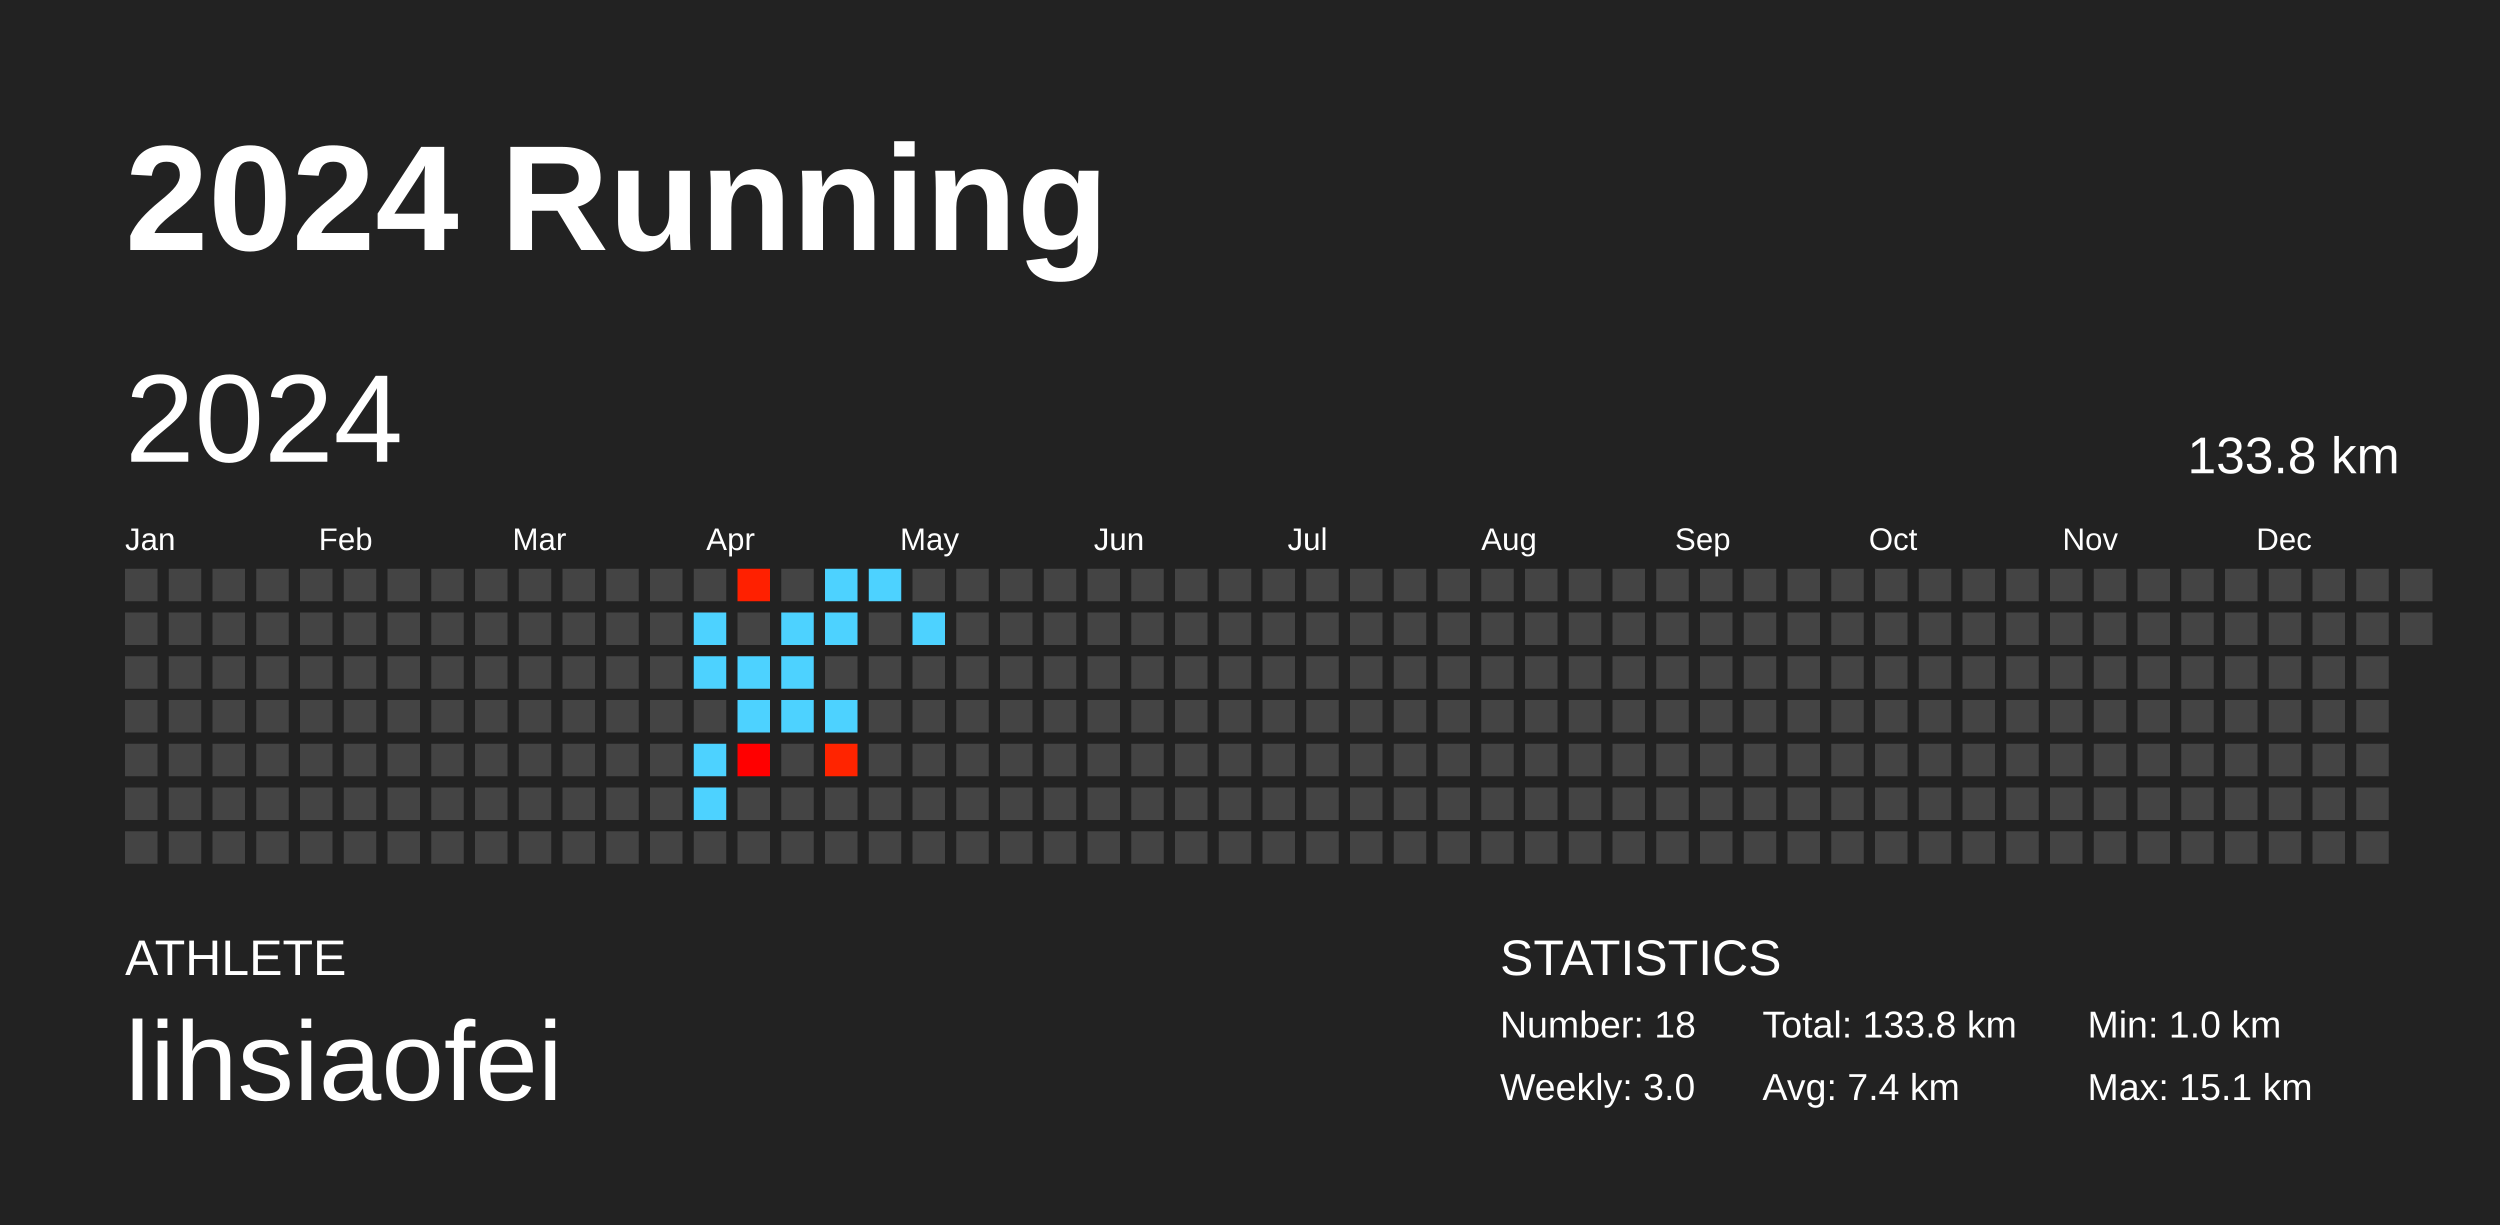
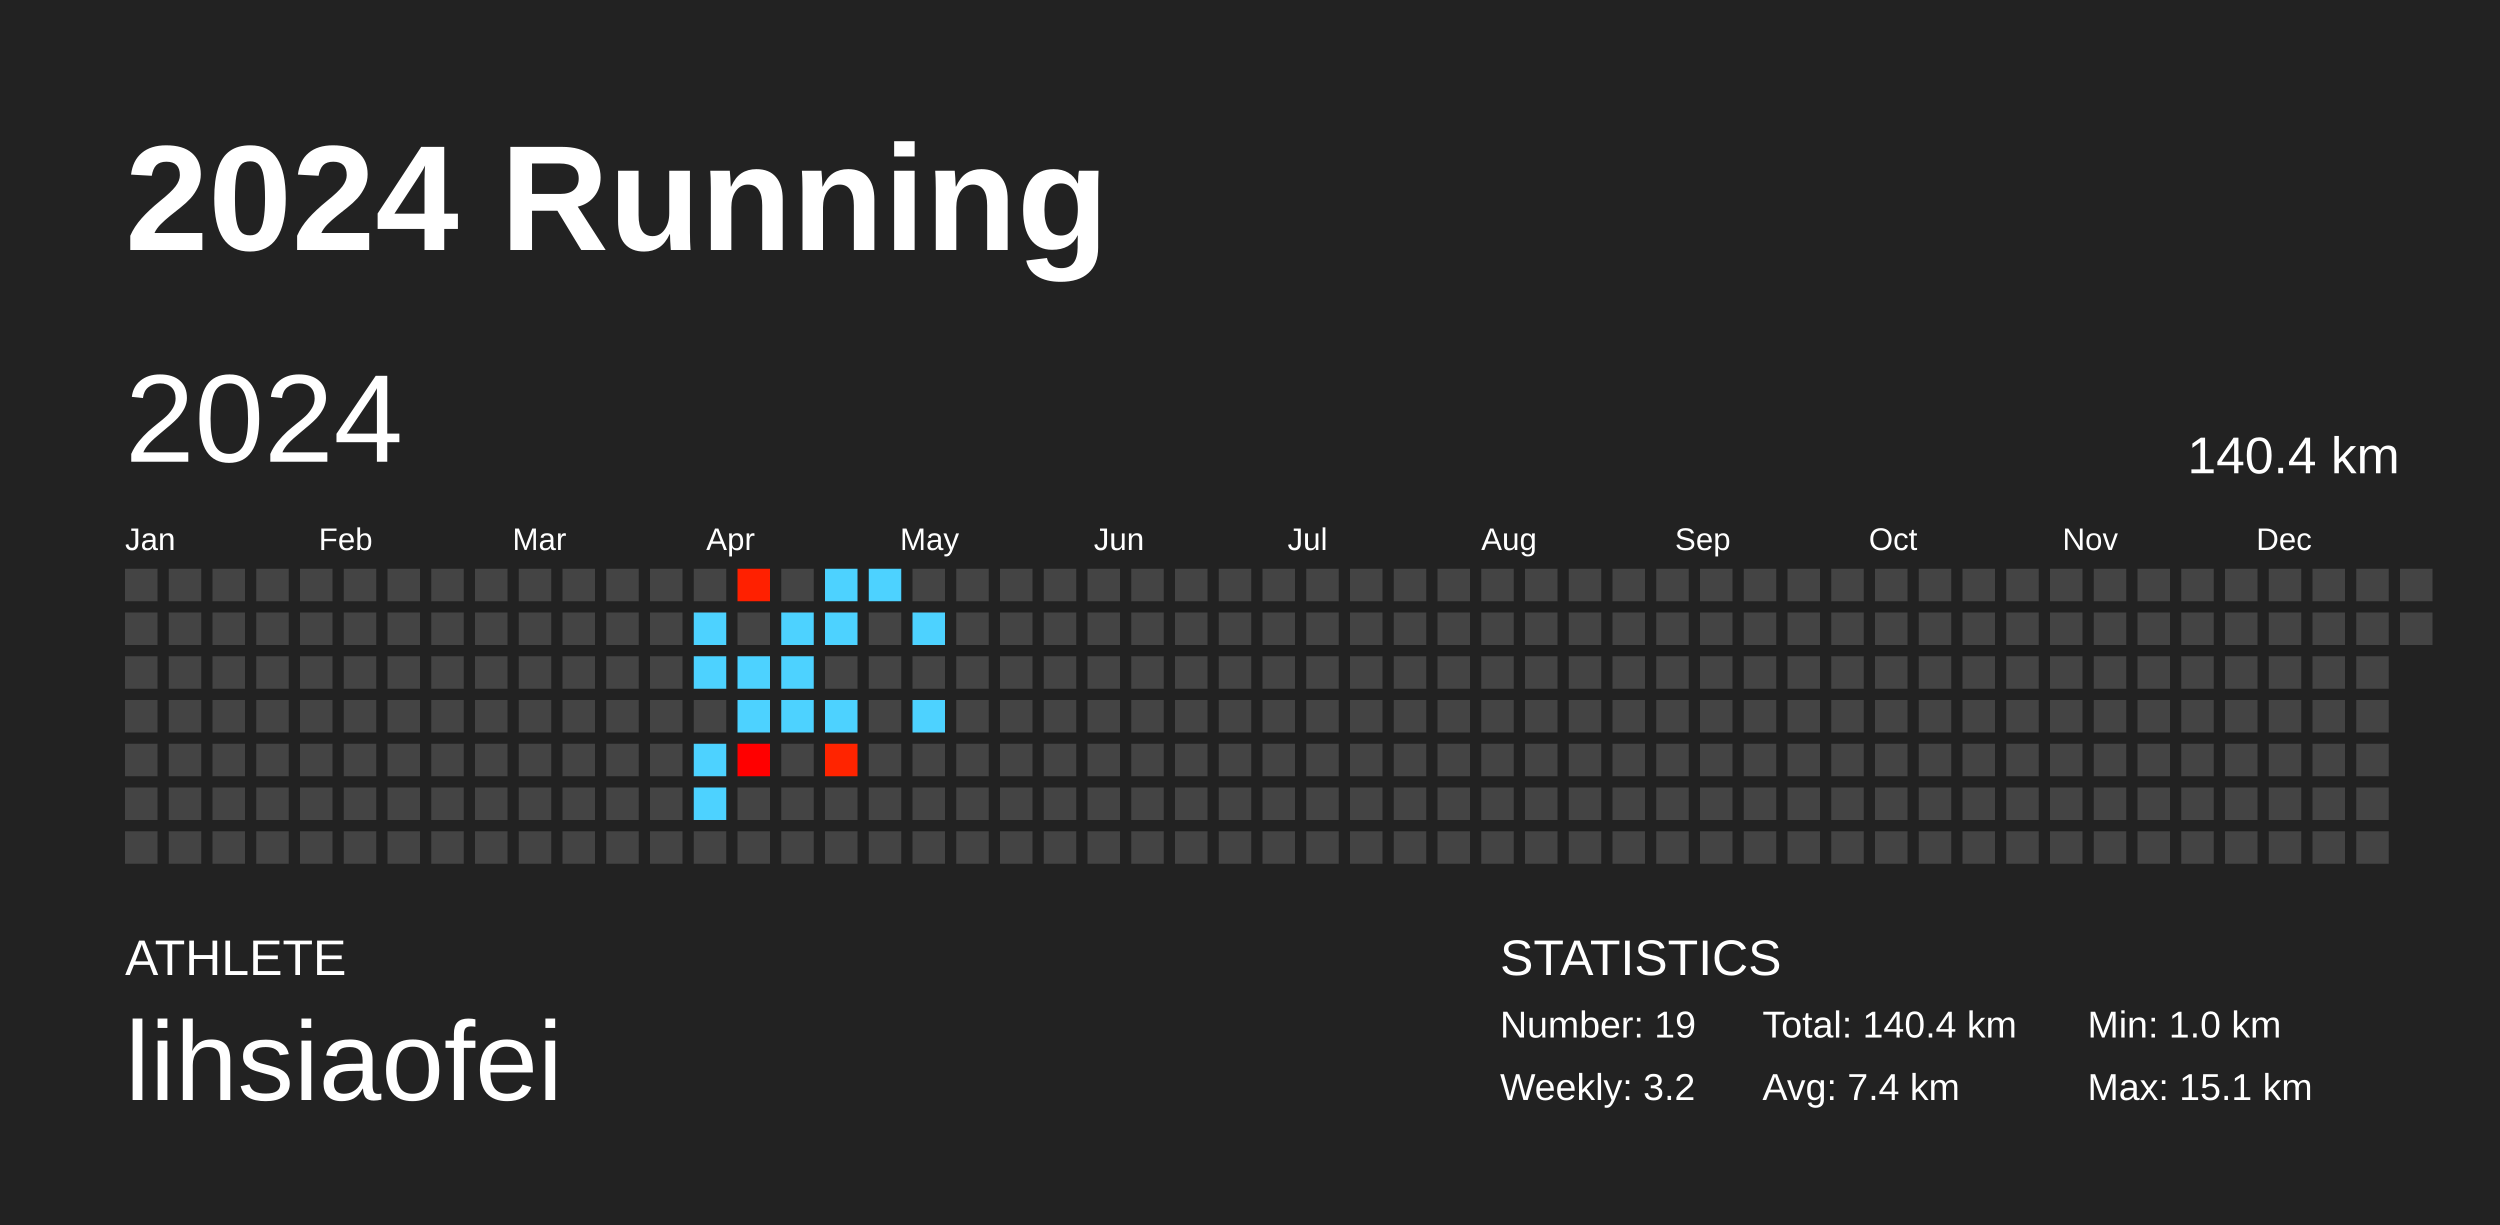
<svg xmlns="http://www.w3.org/2000/svg" baseProfile="full" height="98mm" version="1.1" viewBox="0,0,200,98" width="200mm">
  <defs />
  <rect fill="#222222" height="98" width="200" x="0" y="0" />
  <text fill="#FFFFFF" style="font-size:12px; font-family:Arial; font-weight:bold;" x="10" y="20">2024 Running</text>
  <text fill="#FFFFFF" style="font-size:4px; font-family:Arial" x="10" y="78">ATHLETE</text>
  <text fill="#FFFFFF" style="font-size:9px; font-family:Arial" x="10" y="88">lihsiaofei</text>
  <text fill="#FFFFFF" style="font-size:4px; font-family:Arial" x="120" y="78">STATISTICS</text>
-   <text fill="#FFFFFF" style="font-size:3px; font-family:Arial" x="120" y="83">Number: 18</text>
-   <text fill="#FFFFFF" style="font-size:3px; font-family:Arial" x="120" y="88">Weekly: 3.0</text>
-   <text fill="#FFFFFF" style="font-size:3px; font-family:Arial" x="141" y="83">Total: 133.8 km</text>
+   <text fill="#FFFFFF" style="font-size:3px; font-family:Arial" x="120" y="83">Number: 19</text>
+   <text fill="#FFFFFF" style="font-size:3px; font-family:Arial" x="120" y="88">Weekly: 3.2</text>
+   <text fill="#FFFFFF" style="font-size:3px; font-family:Arial" x="141" y="83">Total: 140.4 km</text>
  <text fill="#FFFFFF" style="font-size:3px; font-family:Arial" x="141" y="88">Avg: 7.4 km</text>
  <text fill="#FFFFFF" style="font-size:3px; font-family:Arial" x="167" y="83">Min: 1.0 km</text>
  <text fill="#FFFFFF" style="font-size:3px; font-family:Arial" x="167" y="88">Max: 15.1 km</text>
  <text dominant-baseline="hanging" fill="#FFFFFF" style="font-size:10.0px; font-family:Arial;" x="10" y="30">2024</text>
-   <text dominant-baseline="hanging" fill="#FFFFFF" style="font-size:4.125px; font-family:Arial;" x="175" y="35">133.8 km</text>
+   <text dominant-baseline="hanging" fill="#FFFFFF" style="font-size:4.125px; font-family:Arial;" x="175" y="35">140.4 km</text>
  <text fill="#FFFFFF" style="font-size:2.5px; font-family:Arial" x="10.0" y="44">Jan</text>
  <text fill="#FFFFFF" style="font-size:2.5px; font-family:Arial" x="25.5" y="44">Feb</text>
  <text fill="#FFFFFF" style="font-size:2.5px; font-family:Arial" x="41.0" y="44">Mar</text>
  <text fill="#FFFFFF" style="font-size:2.5px; font-family:Arial" x="56.5" y="44">Apr</text>
  <text fill="#FFFFFF" style="font-size:2.5px; font-family:Arial" x="72.0" y="44">May</text>
  <text fill="#FFFFFF" style="font-size:2.5px; font-family:Arial" x="87.5" y="44">Jun</text>
  <text fill="#FFFFFF" style="font-size:2.5px; font-family:Arial" x="103.0" y="44">Jul</text>
  <text fill="#FFFFFF" style="font-size:2.5px; font-family:Arial" x="118.5" y="44">Aug</text>
  <text fill="#FFFFFF" style="font-size:2.5px; font-family:Arial" x="134.0" y="44">Sep</text>
  <text fill="#FFFFFF" style="font-size:2.5px; font-family:Arial" x="149.5" y="44">Oct</text>
  <text fill="#FFFFFF" style="font-size:2.5px; font-family:Arial" x="165.0" y="44">Nov</text>
  <text fill="#FFFFFF" style="font-size:2.5px; font-family:Arial" x="180.5" y="44">Dec</text>
  <rect fill="#444444" height="2.6" width="2.6" x="10.0" y="45.5" />
  <rect fill="#444444" height="2.6" width="2.6" x="10.0" y="49.0" />
  <rect fill="#444444" height="2.6" width="2.6" x="10.0" y="52.5" />
  <rect fill="#444444" height="2.6" width="2.6" x="10.0" y="56.0" />
  <rect fill="#444444" height="2.6" width="2.6" x="10.0" y="59.5" />
  <rect fill="#444444" height="2.6" width="2.6" x="10.0" y="63.0" />
  <rect fill="#444444" height="2.6" width="2.6" x="10.0" y="66.5" />
  <rect fill="#444444" height="2.6" width="2.6" x="13.5" y="45.5" />
  <rect fill="#444444" height="2.6" width="2.6" x="13.5" y="49.0" />
  <rect fill="#444444" height="2.6" width="2.6" x="13.5" y="52.5" />
  <rect fill="#444444" height="2.6" width="2.6" x="13.5" y="56.0" />
  <rect fill="#444444" height="2.6" width="2.6" x="13.5" y="59.5" />
  <rect fill="#444444" height="2.6" width="2.6" x="13.5" y="63.0" />
  <rect fill="#444444" height="2.6" width="2.6" x="13.5" y="66.5" />
  <rect fill="#444444" height="2.6" width="2.6" x="17.0" y="45.5" />
  <rect fill="#444444" height="2.6" width="2.6" x="17.0" y="49.0" />
  <rect fill="#444444" height="2.6" width="2.6" x="17.0" y="52.5" />
  <rect fill="#444444" height="2.6" width="2.6" x="17.0" y="56.0" />
  <rect fill="#444444" height="2.6" width="2.6" x="17.0" y="59.5" />
  <rect fill="#444444" height="2.6" width="2.6" x="17.0" y="63.0" />
  <rect fill="#444444" height="2.6" width="2.6" x="17.0" y="66.5" />
  <rect fill="#444444" height="2.6" width="2.6" x="20.5" y="45.5" />
  <rect fill="#444444" height="2.6" width="2.6" x="20.5" y="49.0" />
  <rect fill="#444444" height="2.6" width="2.6" x="20.5" y="52.5" />
  <rect fill="#444444" height="2.6" width="2.6" x="20.5" y="56.0" />
  <rect fill="#444444" height="2.6" width="2.6" x="20.5" y="59.5" />
  <rect fill="#444444" height="2.6" width="2.6" x="20.5" y="63.0" />
  <rect fill="#444444" height="2.6" width="2.6" x="20.5" y="66.5" />
  <rect fill="#444444" height="2.6" width="2.6" x="24.0" y="45.5" />
  <rect fill="#444444" height="2.6" width="2.6" x="24.0" y="49.0" />
  <rect fill="#444444" height="2.6" width="2.6" x="24.0" y="52.5" />
  <rect fill="#444444" height="2.6" width="2.6" x="24.0" y="56.0" />
  <rect fill="#444444" height="2.6" width="2.6" x="24.0" y="59.5" />
  <rect fill="#444444" height="2.6" width="2.6" x="24.0" y="63.0" />
  <rect fill="#444444" height="2.6" width="2.6" x="24.0" y="66.5" />
  <rect fill="#444444" height="2.6" width="2.6" x="27.5" y="45.5" />
  <rect fill="#444444" height="2.6" width="2.6" x="27.5" y="49.0" />
  <rect fill="#444444" height="2.6" width="2.6" x="27.5" y="52.5" />
  <rect fill="#444444" height="2.6" width="2.6" x="27.5" y="56.0" />
  <rect fill="#444444" height="2.6" width="2.6" x="27.5" y="59.5" />
  <rect fill="#444444" height="2.6" width="2.6" x="27.5" y="63.0" />
  <rect fill="#444444" height="2.6" width="2.6" x="27.5" y="66.5" />
  <rect fill="#444444" height="2.6" width="2.6" x="31.0" y="45.5" />
  <rect fill="#444444" height="2.6" width="2.6" x="31.0" y="49.0" />
  <rect fill="#444444" height="2.6" width="2.6" x="31.0" y="52.5" />
  <rect fill="#444444" height="2.6" width="2.6" x="31.0" y="56.0" />
  <rect fill="#444444" height="2.6" width="2.6" x="31.0" y="59.5" />
  <rect fill="#444444" height="2.6" width="2.6" x="31.0" y="63.0" />
  <rect fill="#444444" height="2.6" width="2.6" x="31.0" y="66.5" />
  <rect fill="#444444" height="2.6" width="2.6" x="34.5" y="45.5" />
  <rect fill="#444444" height="2.6" width="2.6" x="34.5" y="49.0" />
  <rect fill="#444444" height="2.6" width="2.6" x="34.5" y="52.5" />
  <rect fill="#444444" height="2.6" width="2.6" x="34.5" y="56.0" />
  <rect fill="#444444" height="2.6" width="2.6" x="34.5" y="59.5" />
  <rect fill="#444444" height="2.6" width="2.6" x="34.5" y="63.0" />
  <rect fill="#444444" height="2.6" width="2.6" x="34.5" y="66.5" />
  <rect fill="#444444" height="2.6" width="2.6" x="38.0" y="45.5" />
  <rect fill="#444444" height="2.6" width="2.6" x="38.0" y="49.0" />
  <rect fill="#444444" height="2.6" width="2.6" x="38.0" y="52.5" />
  <rect fill="#444444" height="2.6" width="2.6" x="38.0" y="56.0" />
  <rect fill="#444444" height="2.6" width="2.6" x="38.0" y="59.5" />
  <rect fill="#444444" height="2.6" width="2.6" x="38.0" y="63.0" />
  <rect fill="#444444" height="2.6" width="2.6" x="38.0" y="66.5" />
  <rect fill="#444444" height="2.6" width="2.6" x="41.5" y="45.5" />
  <rect fill="#444444" height="2.6" width="2.6" x="41.5" y="49.0" />
  <rect fill="#444444" height="2.6" width="2.6" x="41.5" y="52.5" />
  <rect fill="#444444" height="2.6" width="2.6" x="41.5" y="56.0" />
  <rect fill="#444444" height="2.6" width="2.6" x="41.5" y="59.5" />
  <rect fill="#444444" height="2.6" width="2.6" x="41.5" y="63.0" />
  <rect fill="#444444" height="2.6" width="2.6" x="41.5" y="66.5" />
  <rect fill="#444444" height="2.6" width="2.6" x="45.0" y="45.5" />
  <rect fill="#444444" height="2.6" width="2.6" x="45.0" y="49.0" />
  <rect fill="#444444" height="2.6" width="2.6" x="45.0" y="52.5" />
  <rect fill="#444444" height="2.6" width="2.6" x="45.0" y="56.0" />
  <rect fill="#444444" height="2.6" width="2.6" x="45.0" y="59.5" />
  <rect fill="#444444" height="2.6" width="2.6" x="45.0" y="63.0" />
  <rect fill="#444444" height="2.6" width="2.6" x="45.0" y="66.5" />
  <rect fill="#444444" height="2.6" width="2.6" x="48.5" y="45.5" />
  <rect fill="#444444" height="2.6" width="2.6" x="48.5" y="49.0" />
  <rect fill="#444444" height="2.6" width="2.6" x="48.5" y="52.5" />
  <rect fill="#444444" height="2.6" width="2.6" x="48.5" y="56.0" />
  <rect fill="#444444" height="2.6" width="2.6" x="48.5" y="59.5" />
  <rect fill="#444444" height="2.6" width="2.6" x="48.5" y="63.0" />
  <rect fill="#444444" height="2.6" width="2.6" x="48.5" y="66.5" />
  <rect fill="#444444" height="2.6" width="2.6" x="52.0" y="45.5" />
  <rect fill="#444444" height="2.6" width="2.6" x="52.0" y="49.0" />
  <rect fill="#444444" height="2.6" width="2.6" x="52.0" y="52.5" />
  <rect fill="#444444" height="2.6" width="2.6" x="52.0" y="56.0" />
  <rect fill="#444444" height="2.6" width="2.6" x="52.0" y="59.5" />
  <rect fill="#444444" height="2.6" width="2.6" x="52.0" y="63.0" />
  <rect fill="#444444" height="2.6" width="2.6" x="52.0" y="66.5" />
  <rect fill="#444444" height="2.6" width="2.6" x="55.5" y="45.5" />
  <rect fill="#4dd2ff" height="2.6" width="2.6" x="55.5" y="49.0" />
  <rect fill="#4dd2ff" height="2.6" width="2.6" x="55.5" y="52.5" />
  <rect fill="#444444" height="2.6" width="2.6" x="55.5" y="56.0" />
  <rect fill="#4dd2ff" height="2.6" width="2.6" x="55.5" y="59.5" />
  <rect fill="#4dd2ff" height="2.6" width="2.6" x="55.5" y="63.0" />
  <rect fill="#444444" height="2.6" width="2.6" x="55.5" y="66.5" />
  <rect fill="#ff2000" height="2.6" width="2.6" x="59.0" y="45.5" />
  <rect fill="#444444" height="2.6" width="2.6" x="59.0" y="49.0" />
  <rect fill="#4dd2ff" height="2.6" width="2.6" x="59.0" y="52.5" />
  <rect fill="#4dd2ff" height="2.6" width="2.6" x="59.0" y="56.0" />
  <rect fill="#ff0000" height="2.6" width="2.6" x="59.0" y="59.5" />
  <rect fill="#444444" height="2.6" width="2.6" x="59.0" y="63.0" />
  <rect fill="#444444" height="2.6" width="2.6" x="59.0" y="66.5" />
  <rect fill="#444444" height="2.6" width="2.6" x="62.5" y="45.5" />
  <rect fill="#4dd2ff" height="2.6" width="2.6" x="62.5" y="49.0" />
  <rect fill="#4dd2ff" height="2.6" width="2.6" x="62.5" y="52.5" />
  <rect fill="#4dd2ff" height="2.6" width="2.6" x="62.5" y="56.0" />
  <rect fill="#444444" height="2.6" width="2.6" x="62.5" y="59.5" />
  <rect fill="#444444" height="2.6" width="2.6" x="62.5" y="63.0" />
  <rect fill="#444444" height="2.6" width="2.6" x="62.5" y="66.5" />
  <rect fill="#4dd2ff" height="2.6" width="2.6" x="66.0" y="45.5" />
  <rect fill="#4dd2ff" height="2.6" width="2.6" x="66.0" y="49.0" />
  <rect fill="#444444" height="2.6" width="2.6" x="66.0" y="52.5" />
  <rect fill="#4dd2ff" height="2.6" width="2.6" x="66.0" y="56.0" />
  <rect fill="#ff2400" height="2.6" width="2.6" x="66.0" y="59.5" />
  <rect fill="#444444" height="2.6" width="2.6" x="66.0" y="63.0" />
  <rect fill="#444444" height="2.6" width="2.6" x="66.0" y="66.5" />
  <rect fill="#4dd2ff" height="2.6" width="2.6" x="69.5" y="45.5" />
  <rect fill="#444444" height="2.6" width="2.6" x="69.5" y="49.0" />
  <rect fill="#444444" height="2.6" width="2.6" x="69.5" y="52.5" />
  <rect fill="#444444" height="2.6" width="2.6" x="69.5" y="56.0" />
  <rect fill="#444444" height="2.6" width="2.6" x="69.5" y="59.5" />
  <rect fill="#444444" height="2.6" width="2.6" x="69.5" y="63.0" />
  <rect fill="#444444" height="2.6" width="2.6" x="69.5" y="66.5" />
  <rect fill="#444444" height="2.6" width="2.6" x="73.0" y="45.5" />
  <rect fill="#4dd2ff" height="2.6" width="2.6" x="73.0" y="49.0" />
  <rect fill="#444444" height="2.6" width="2.6" x="73.0" y="52.5" />
-   <rect fill="#444444" height="2.6" width="2.6" x="73.0" y="56.0" />
+   <rect fill="#4dd2ff" height="2.6" width="2.6" x="73.0" y="56.0" />
  <rect fill="#444444" height="2.6" width="2.6" x="73.0" y="59.5" />
  <rect fill="#444444" height="2.6" width="2.6" x="73.0" y="63.0" />
  <rect fill="#444444" height="2.6" width="2.6" x="73.0" y="66.5" />
  <rect fill="#444444" height="2.6" width="2.6" x="76.5" y="45.5" />
  <rect fill="#444444" height="2.6" width="2.6" x="76.5" y="49.0" />
  <rect fill="#444444" height="2.6" width="2.6" x="76.5" y="52.5" />
  <rect fill="#444444" height="2.6" width="2.6" x="76.5" y="56.0" />
  <rect fill="#444444" height="2.6" width="2.6" x="76.5" y="59.5" />
  <rect fill="#444444" height="2.6" width="2.6" x="76.5" y="63.0" />
  <rect fill="#444444" height="2.6" width="2.6" x="76.5" y="66.5" />
  <rect fill="#444444" height="2.6" width="2.6" x="80.0" y="45.5" />
  <rect fill="#444444" height="2.6" width="2.6" x="80.0" y="49.0" />
  <rect fill="#444444" height="2.6" width="2.6" x="80.0" y="52.5" />
  <rect fill="#444444" height="2.6" width="2.6" x="80.0" y="56.0" />
  <rect fill="#444444" height="2.6" width="2.6" x="80.0" y="59.5" />
  <rect fill="#444444" height="2.6" width="2.6" x="80.0" y="63.0" />
  <rect fill="#444444" height="2.6" width="2.6" x="80.0" y="66.5" />
  <rect fill="#444444" height="2.6" width="2.6" x="83.5" y="45.5" />
  <rect fill="#444444" height="2.6" width="2.6" x="83.5" y="49.0" />
  <rect fill="#444444" height="2.6" width="2.6" x="83.5" y="52.5" />
  <rect fill="#444444" height="2.6" width="2.6" x="83.5" y="56.0" />
  <rect fill="#444444" height="2.6" width="2.6" x="83.5" y="59.5" />
  <rect fill="#444444" height="2.6" width="2.6" x="83.5" y="63.0" />
  <rect fill="#444444" height="2.6" width="2.6" x="83.5" y="66.5" />
  <rect fill="#444444" height="2.6" width="2.6" x="87.0" y="45.5" />
  <rect fill="#444444" height="2.6" width="2.6" x="87.0" y="49.0" />
  <rect fill="#444444" height="2.6" width="2.6" x="87.0" y="52.5" />
  <rect fill="#444444" height="2.6" width="2.6" x="87.0" y="56.0" />
  <rect fill="#444444" height="2.6" width="2.6" x="87.0" y="59.5" />
  <rect fill="#444444" height="2.6" width="2.6" x="87.0" y="63.0" />
  <rect fill="#444444" height="2.6" width="2.6" x="87.0" y="66.5" />
  <rect fill="#444444" height="2.6" width="2.6" x="90.5" y="45.5" />
  <rect fill="#444444" height="2.6" width="2.6" x="90.5" y="49.0" />
  <rect fill="#444444" height="2.6" width="2.6" x="90.5" y="52.5" />
  <rect fill="#444444" height="2.6" width="2.6" x="90.5" y="56.0" />
  <rect fill="#444444" height="2.6" width="2.6" x="90.5" y="59.5" />
  <rect fill="#444444" height="2.6" width="2.6" x="90.5" y="63.0" />
  <rect fill="#444444" height="2.6" width="2.6" x="90.5" y="66.5" />
  <rect fill="#444444" height="2.6" width="2.6" x="94.0" y="45.5" />
  <rect fill="#444444" height="2.6" width="2.6" x="94.0" y="49.0" />
  <rect fill="#444444" height="2.6" width="2.6" x="94.0" y="52.5" />
  <rect fill="#444444" height="2.6" width="2.6" x="94.0" y="56.0" />
  <rect fill="#444444" height="2.6" width="2.6" x="94.0" y="59.5" />
  <rect fill="#444444" height="2.6" width="2.6" x="94.0" y="63.0" />
  <rect fill="#444444" height="2.6" width="2.6" x="94.0" y="66.5" />
  <rect fill="#444444" height="2.6" width="2.6" x="97.5" y="45.5" />
  <rect fill="#444444" height="2.6" width="2.6" x="97.5" y="49.0" />
  <rect fill="#444444" height="2.6" width="2.6" x="97.5" y="52.5" />
  <rect fill="#444444" height="2.6" width="2.6" x="97.5" y="56.0" />
  <rect fill="#444444" height="2.6" width="2.6" x="97.5" y="59.5" />
  <rect fill="#444444" height="2.6" width="2.6" x="97.5" y="63.0" />
  <rect fill="#444444" height="2.6" width="2.6" x="97.5" y="66.5" />
  <rect fill="#444444" height="2.6" width="2.6" x="101.0" y="45.5" />
  <rect fill="#444444" height="2.6" width="2.6" x="101.0" y="49.0" />
  <rect fill="#444444" height="2.6" width="2.6" x="101.0" y="52.5" />
  <rect fill="#444444" height="2.6" width="2.6" x="101.0" y="56.0" />
  <rect fill="#444444" height="2.6" width="2.6" x="101.0" y="59.5" />
  <rect fill="#444444" height="2.6" width="2.6" x="101.0" y="63.0" />
  <rect fill="#444444" height="2.6" width="2.6" x="101.0" y="66.5" />
  <rect fill="#444444" height="2.6" width="2.6" x="104.5" y="45.5" />
  <rect fill="#444444" height="2.6" width="2.6" x="104.5" y="49.0" />
  <rect fill="#444444" height="2.6" width="2.6" x="104.5" y="52.5" />
  <rect fill="#444444" height="2.6" width="2.6" x="104.5" y="56.0" />
  <rect fill="#444444" height="2.6" width="2.6" x="104.5" y="59.5" />
  <rect fill="#444444" height="2.6" width="2.6" x="104.5" y="63.0" />
  <rect fill="#444444" height="2.6" width="2.6" x="104.5" y="66.5" />
  <rect fill="#444444" height="2.6" width="2.6" x="108.0" y="45.5" />
  <rect fill="#444444" height="2.6" width="2.6" x="108.0" y="49.0" />
  <rect fill="#444444" height="2.6" width="2.6" x="108.0" y="52.5" />
  <rect fill="#444444" height="2.6" width="2.6" x="108.0" y="56.0" />
  <rect fill="#444444" height="2.6" width="2.6" x="108.0" y="59.5" />
  <rect fill="#444444" height="2.6" width="2.6" x="108.0" y="63.0" />
  <rect fill="#444444" height="2.6" width="2.6" x="108.0" y="66.5" />
  <rect fill="#444444" height="2.6" width="2.6" x="111.5" y="45.5" />
  <rect fill="#444444" height="2.6" width="2.6" x="111.5" y="49.0" />
  <rect fill="#444444" height="2.6" width="2.6" x="111.5" y="52.5" />
  <rect fill="#444444" height="2.6" width="2.6" x="111.5" y="56.0" />
  <rect fill="#444444" height="2.6" width="2.6" x="111.5" y="59.5" />
  <rect fill="#444444" height="2.6" width="2.6" x="111.5" y="63.0" />
  <rect fill="#444444" height="2.6" width="2.6" x="111.5" y="66.5" />
  <rect fill="#444444" height="2.6" width="2.6" x="115.0" y="45.5" />
  <rect fill="#444444" height="2.6" width="2.6" x="115.0" y="49.0" />
  <rect fill="#444444" height="2.6" width="2.6" x="115.0" y="52.5" />
  <rect fill="#444444" height="2.6" width="2.6" x="115.0" y="56.0" />
  <rect fill="#444444" height="2.6" width="2.6" x="115.0" y="59.5" />
  <rect fill="#444444" height="2.6" width="2.6" x="115.0" y="63.0" />
  <rect fill="#444444" height="2.6" width="2.6" x="115.0" y="66.5" />
  <rect fill="#444444" height="2.6" width="2.6" x="118.5" y="45.5" />
  <rect fill="#444444" height="2.6" width="2.6" x="118.5" y="49.0" />
  <rect fill="#444444" height="2.6" width="2.6" x="118.5" y="52.5" />
  <rect fill="#444444" height="2.6" width="2.6" x="118.5" y="56.0" />
  <rect fill="#444444" height="2.6" width="2.6" x="118.5" y="59.5" />
  <rect fill="#444444" height="2.6" width="2.6" x="118.5" y="63.0" />
  <rect fill="#444444" height="2.6" width="2.6" x="118.5" y="66.5" />
  <rect fill="#444444" height="2.6" width="2.6" x="122.0" y="45.5" />
  <rect fill="#444444" height="2.6" width="2.6" x="122.0" y="49.0" />
  <rect fill="#444444" height="2.6" width="2.6" x="122.0" y="52.5" />
  <rect fill="#444444" height="2.6" width="2.6" x="122.0" y="56.0" />
  <rect fill="#444444" height="2.6" width="2.6" x="122.0" y="59.5" />
  <rect fill="#444444" height="2.6" width="2.6" x="122.0" y="63.0" />
  <rect fill="#444444" height="2.6" width="2.6" x="122.0" y="66.5" />
  <rect fill="#444444" height="2.6" width="2.6" x="125.5" y="45.5" />
  <rect fill="#444444" height="2.6" width="2.6" x="125.5" y="49.0" />
  <rect fill="#444444" height="2.6" width="2.6" x="125.5" y="52.5" />
  <rect fill="#444444" height="2.6" width="2.6" x="125.5" y="56.0" />
  <rect fill="#444444" height="2.6" width="2.6" x="125.5" y="59.5" />
  <rect fill="#444444" height="2.6" width="2.6" x="125.5" y="63.0" />
  <rect fill="#444444" height="2.6" width="2.6" x="125.5" y="66.5" />
  <rect fill="#444444" height="2.6" width="2.6" x="129.0" y="45.5" />
  <rect fill="#444444" height="2.6" width="2.6" x="129.0" y="49.0" />
  <rect fill="#444444" height="2.6" width="2.6" x="129.0" y="52.5" />
  <rect fill="#444444" height="2.6" width="2.6" x="129.0" y="56.0" />
  <rect fill="#444444" height="2.6" width="2.6" x="129.0" y="59.5" />
  <rect fill="#444444" height="2.6" width="2.6" x="129.0" y="63.0" />
  <rect fill="#444444" height="2.6" width="2.6" x="129.0" y="66.5" />
  <rect fill="#444444" height="2.6" width="2.6" x="132.5" y="45.5" />
  <rect fill="#444444" height="2.6" width="2.6" x="132.5" y="49.0" />
  <rect fill="#444444" height="2.6" width="2.6" x="132.5" y="52.5" />
  <rect fill="#444444" height="2.6" width="2.6" x="132.5" y="56.0" />
  <rect fill="#444444" height="2.6" width="2.6" x="132.5" y="59.5" />
  <rect fill="#444444" height="2.6" width="2.6" x="132.5" y="63.0" />
  <rect fill="#444444" height="2.6" width="2.6" x="132.5" y="66.5" />
  <rect fill="#444444" height="2.6" width="2.6" x="136.0" y="45.5" />
  <rect fill="#444444" height="2.6" width="2.6" x="136.0" y="49.0" />
  <rect fill="#444444" height="2.6" width="2.6" x="136.0" y="52.5" />
  <rect fill="#444444" height="2.6" width="2.6" x="136.0" y="56.0" />
  <rect fill="#444444" height="2.6" width="2.6" x="136.0" y="59.5" />
  <rect fill="#444444" height="2.6" width="2.6" x="136.0" y="63.0" />
  <rect fill="#444444" height="2.6" width="2.6" x="136.0" y="66.5" />
  <rect fill="#444444" height="2.6" width="2.6" x="139.5" y="45.5" />
  <rect fill="#444444" height="2.6" width="2.6" x="139.5" y="49.0" />
  <rect fill="#444444" height="2.6" width="2.6" x="139.5" y="52.5" />
  <rect fill="#444444" height="2.6" width="2.6" x="139.5" y="56.0" />
  <rect fill="#444444" height="2.6" width="2.6" x="139.5" y="59.5" />
  <rect fill="#444444" height="2.6" width="2.6" x="139.5" y="63.0" />
  <rect fill="#444444" height="2.6" width="2.6" x="139.5" y="66.5" />
  <rect fill="#444444" height="2.6" width="2.6" x="143.0" y="45.5" />
  <rect fill="#444444" height="2.6" width="2.6" x="143.0" y="49.0" />
  <rect fill="#444444" height="2.6" width="2.6" x="143.0" y="52.5" />
  <rect fill="#444444" height="2.6" width="2.6" x="143.0" y="56.0" />
  <rect fill="#444444" height="2.6" width="2.6" x="143.0" y="59.5" />
  <rect fill="#444444" height="2.6" width="2.6" x="143.0" y="63.0" />
  <rect fill="#444444" height="2.6" width="2.6" x="143.0" y="66.5" />
  <rect fill="#444444" height="2.6" width="2.6" x="146.5" y="45.5" />
  <rect fill="#444444" height="2.6" width="2.6" x="146.5" y="49.0" />
  <rect fill="#444444" height="2.6" width="2.6" x="146.5" y="52.5" />
  <rect fill="#444444" height="2.6" width="2.6" x="146.5" y="56.0" />
  <rect fill="#444444" height="2.6" width="2.6" x="146.5" y="59.5" />
  <rect fill="#444444" height="2.6" width="2.6" x="146.5" y="63.0" />
  <rect fill="#444444" height="2.6" width="2.6" x="146.5" y="66.5" />
  <rect fill="#444444" height="2.6" width="2.6" x="150.0" y="45.5" />
  <rect fill="#444444" height="2.6" width="2.6" x="150.0" y="49.0" />
  <rect fill="#444444" height="2.6" width="2.6" x="150.0" y="52.5" />
  <rect fill="#444444" height="2.6" width="2.6" x="150.0" y="56.0" />
  <rect fill="#444444" height="2.6" width="2.6" x="150.0" y="59.5" />
  <rect fill="#444444" height="2.6" width="2.6" x="150.0" y="63.0" />
  <rect fill="#444444" height="2.6" width="2.6" x="150.0" y="66.5" />
  <rect fill="#444444" height="2.6" width="2.6" x="153.5" y="45.5" />
  <rect fill="#444444" height="2.6" width="2.6" x="153.5" y="49.0" />
  <rect fill="#444444" height="2.6" width="2.6" x="153.5" y="52.5" />
  <rect fill="#444444" height="2.6" width="2.6" x="153.5" y="56.0" />
  <rect fill="#444444" height="2.6" width="2.6" x="153.5" y="59.5" />
  <rect fill="#444444" height="2.6" width="2.6" x="153.5" y="63.0" />
  <rect fill="#444444" height="2.6" width="2.6" x="153.5" y="66.5" />
  <rect fill="#444444" height="2.6" width="2.6" x="157.0" y="45.5" />
  <rect fill="#444444" height="2.6" width="2.6" x="157.0" y="49.0" />
  <rect fill="#444444" height="2.6" width="2.6" x="157.0" y="52.5" />
  <rect fill="#444444" height="2.6" width="2.6" x="157.0" y="56.0" />
  <rect fill="#444444" height="2.6" width="2.6" x="157.0" y="59.5" />
  <rect fill="#444444" height="2.6" width="2.6" x="157.0" y="63.0" />
  <rect fill="#444444" height="2.6" width="2.6" x="157.0" y="66.5" />
  <rect fill="#444444" height="2.6" width="2.6" x="160.5" y="45.5" />
  <rect fill="#444444" height="2.6" width="2.6" x="160.5" y="49.0" />
  <rect fill="#444444" height="2.6" width="2.6" x="160.5" y="52.5" />
  <rect fill="#444444" height="2.6" width="2.6" x="160.5" y="56.0" />
  <rect fill="#444444" height="2.6" width="2.6" x="160.5" y="59.5" />
  <rect fill="#444444" height="2.6" width="2.6" x="160.5" y="63.0" />
  <rect fill="#444444" height="2.6" width="2.6" x="160.5" y="66.5" />
  <rect fill="#444444" height="2.6" width="2.6" x="164.0" y="45.5" />
  <rect fill="#444444" height="2.6" width="2.6" x="164.0" y="49.0" />
  <rect fill="#444444" height="2.6" width="2.6" x="164.0" y="52.5" />
  <rect fill="#444444" height="2.6" width="2.6" x="164.0" y="56.0" />
  <rect fill="#444444" height="2.6" width="2.6" x="164.0" y="59.5" />
  <rect fill="#444444" height="2.6" width="2.6" x="164.0" y="63.0" />
  <rect fill="#444444" height="2.6" width="2.6" x="164.0" y="66.5" />
  <rect fill="#444444" height="2.6" width="2.6" x="167.5" y="45.5" />
  <rect fill="#444444" height="2.6" width="2.6" x="167.5" y="49.0" />
  <rect fill="#444444" height="2.6" width="2.6" x="167.5" y="52.5" />
  <rect fill="#444444" height="2.6" width="2.6" x="167.5" y="56.0" />
  <rect fill="#444444" height="2.6" width="2.6" x="167.5" y="59.5" />
  <rect fill="#444444" height="2.6" width="2.6" x="167.5" y="63.0" />
  <rect fill="#444444" height="2.6" width="2.6" x="167.5" y="66.5" />
  <rect fill="#444444" height="2.6" width="2.6" x="171.0" y="45.5" />
  <rect fill="#444444" height="2.6" width="2.6" x="171.0" y="49.0" />
  <rect fill="#444444" height="2.6" width="2.6" x="171.0" y="52.5" />
  <rect fill="#444444" height="2.6" width="2.6" x="171.0" y="56.0" />
  <rect fill="#444444" height="2.6" width="2.6" x="171.0" y="59.5" />
  <rect fill="#444444" height="2.6" width="2.6" x="171.0" y="63.0" />
  <rect fill="#444444" height="2.6" width="2.6" x="171.0" y="66.5" />
  <rect fill="#444444" height="2.6" width="2.6" x="174.5" y="45.5" />
  <rect fill="#444444" height="2.6" width="2.6" x="174.5" y="49.0" />
  <rect fill="#444444" height="2.6" width="2.6" x="174.5" y="52.5" />
  <rect fill="#444444" height="2.6" width="2.6" x="174.5" y="56.0" />
  <rect fill="#444444" height="2.6" width="2.6" x="174.5" y="59.5" />
  <rect fill="#444444" height="2.6" width="2.6" x="174.5" y="63.0" />
  <rect fill="#444444" height="2.6" width="2.6" x="174.5" y="66.5" />
  <rect fill="#444444" height="2.6" width="2.6" x="178.0" y="45.5" />
  <rect fill="#444444" height="2.6" width="2.6" x="178.0" y="49.0" />
  <rect fill="#444444" height="2.6" width="2.6" x="178.0" y="52.5" />
  <rect fill="#444444" height="2.6" width="2.6" x="178.0" y="56.0" />
  <rect fill="#444444" height="2.6" width="2.6" x="178.0" y="59.5" />
  <rect fill="#444444" height="2.6" width="2.6" x="178.0" y="63.0" />
  <rect fill="#444444" height="2.6" width="2.6" x="178.0" y="66.5" />
  <rect fill="#444444" height="2.6" width="2.6" x="181.5" y="45.5" />
  <rect fill="#444444" height="2.6" width="2.6" x="181.5" y="49.0" />
  <rect fill="#444444" height="2.6" width="2.6" x="181.5" y="52.5" />
  <rect fill="#444444" height="2.6" width="2.6" x="181.5" y="56.0" />
  <rect fill="#444444" height="2.6" width="2.6" x="181.5" y="59.5" />
  <rect fill="#444444" height="2.6" width="2.6" x="181.5" y="63.0" />
  <rect fill="#444444" height="2.6" width="2.6" x="181.5" y="66.5" />
  <rect fill="#444444" height="2.6" width="2.6" x="185.0" y="45.5" />
  <rect fill="#444444" height="2.6" width="2.6" x="185.0" y="49.0" />
  <rect fill="#444444" height="2.6" width="2.6" x="185.0" y="52.5" />
  <rect fill="#444444" height="2.6" width="2.6" x="185.0" y="56.0" />
  <rect fill="#444444" height="2.6" width="2.6" x="185.0" y="59.5" />
  <rect fill="#444444" height="2.6" width="2.6" x="185.0" y="63.0" />
  <rect fill="#444444" height="2.6" width="2.6" x="185.0" y="66.5" />
  <rect fill="#444444" height="2.6" width="2.6" x="188.5" y="45.5" />
  <rect fill="#444444" height="2.6" width="2.6" x="188.5" y="49.0" />
  <rect fill="#444444" height="2.6" width="2.6" x="188.5" y="52.5" />
  <rect fill="#444444" height="2.6" width="2.6" x="188.5" y="56.0" />
  <rect fill="#444444" height="2.6" width="2.6" x="188.5" y="59.5" />
  <rect fill="#444444" height="2.6" width="2.6" x="188.5" y="63.0" />
  <rect fill="#444444" height="2.6" width="2.6" x="188.5" y="66.5" />
  <rect fill="#444444" height="2.6" width="2.6" x="192.0" y="45.5" />
  <rect fill="#444444" height="2.6" width="2.6" x="192.0" y="49.0" />
</svg>
